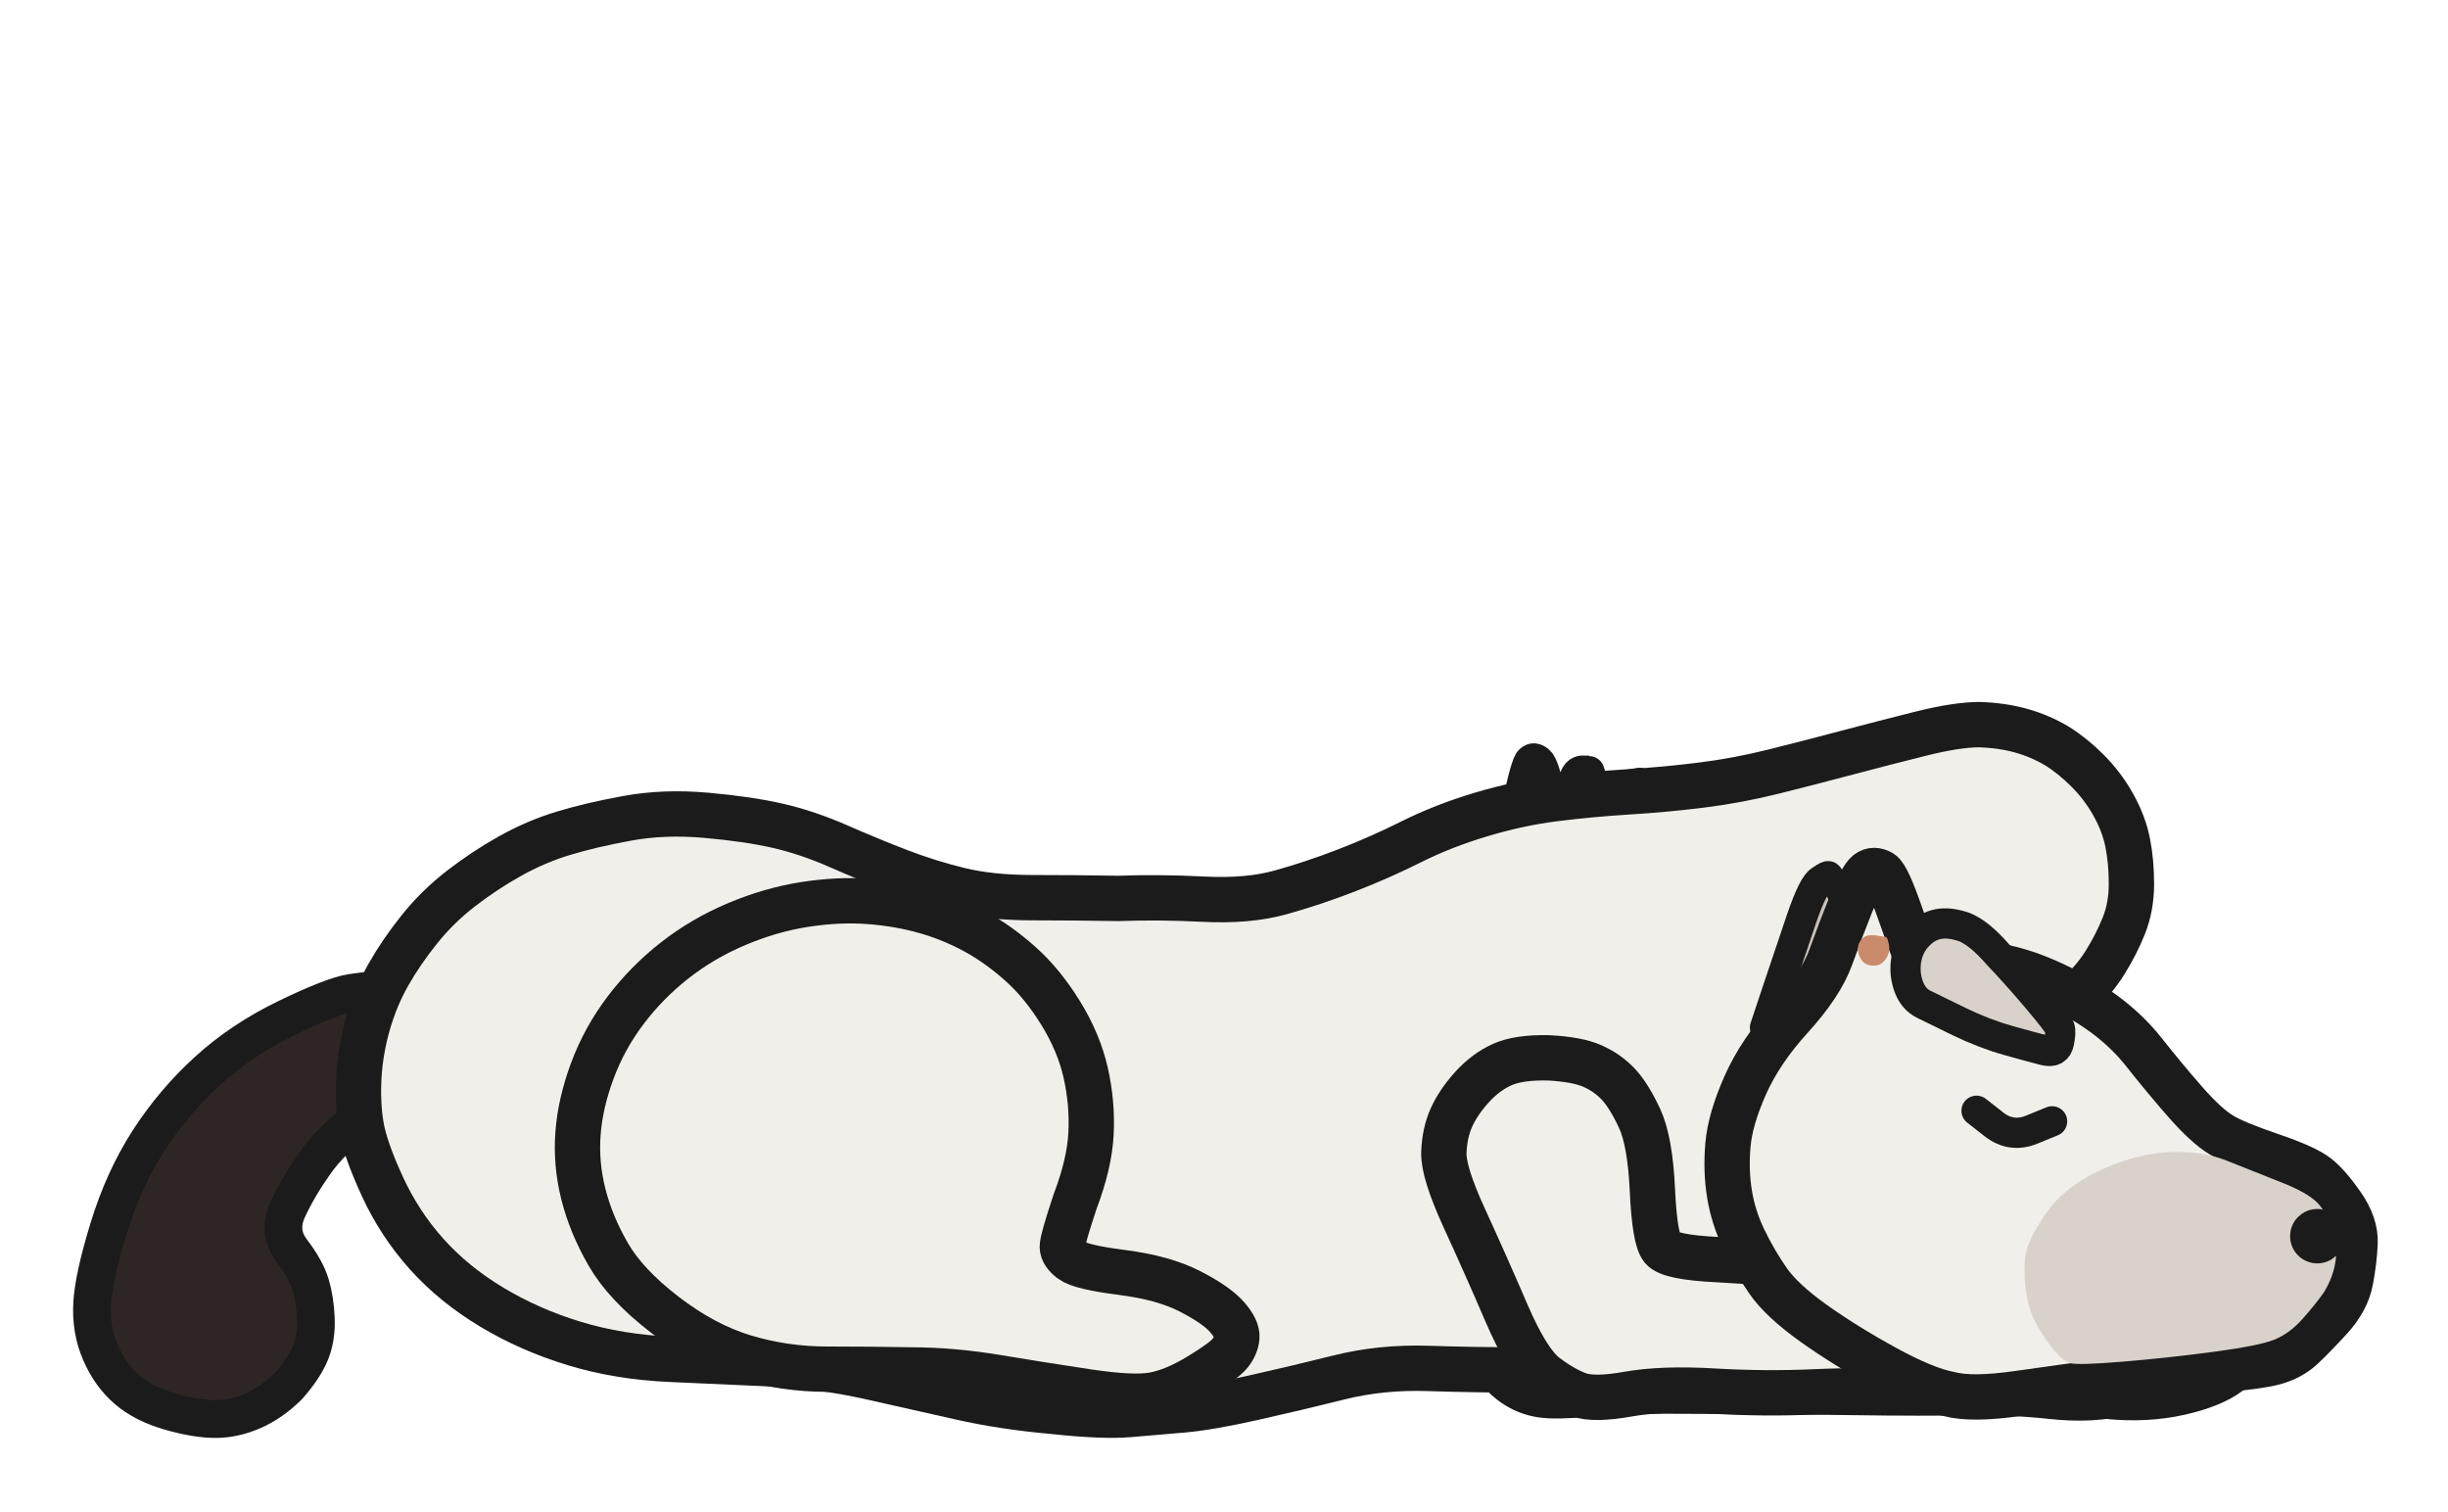
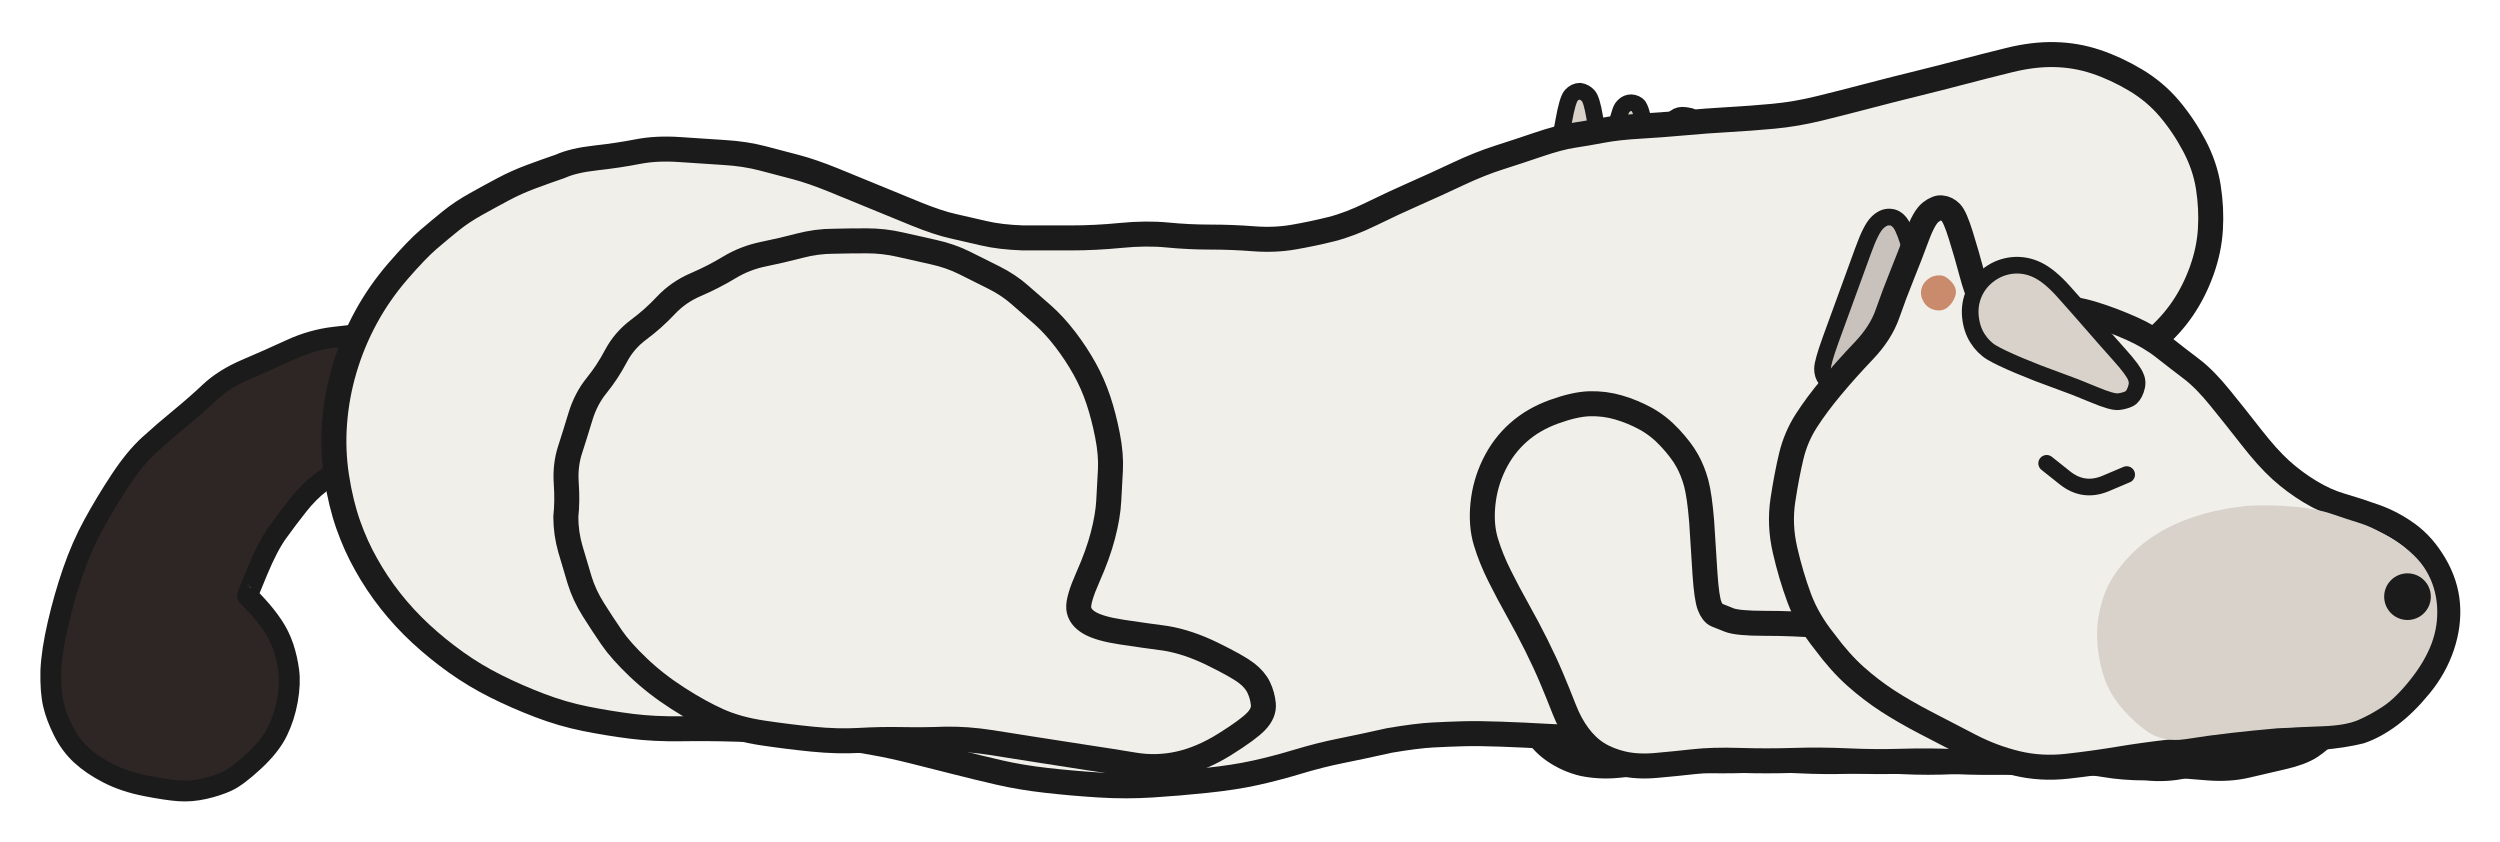
- <svg xmlns="http://www.w3.org/2000/svg" viewBox="0 0 324 200.0" width="324" height="200.0">
+ <svg xmlns="http://www.w3.org/2000/svg" viewBox="0 0 600 202" width="600" height="202">
  <g stroke="#1B1B1B" stroke-linecap="round" stroke-linejoin="round">
-     <path d="M203.5 139.7Q201 139.9 199 140.8t-3.7 2.5t-2.8 3.7t-1.3 4t1 8.2t2.7 12.6t2.6 8.2t2.8 3.1t3.7 1.5t6-.1t10.5-.4t13 .1q6.5 0 13 .1t13 0t12 .5t9.5-.5t6.3-2.6t2.5-3.2t-.8-2.8t-6.5-3.8t-11.4-2.8t-11.8-.6t-11.8-.6t-11.8-.6q-5.9-.3 -11.8-.6t-6.5-1.5t.1-7.2t-.1-9t-2.3-4.5t-3.2-2.8t-3.9-1.7t-4.5-.3Z" fill="#C9C2BC" stroke-width="6" />
-     <path d="M122 119.2Q118 119 113.5 119.8t-9 2.8t-8 4.7t-6.4 6.8t-4.3 7.9t-1.6 8.5t1.1 9t3.7 8t7.2 7.1t10.3 5.2t11.3 1.4t11.4 0q5.8-.1 10.5 .6t9.3 1.3t9.3 1.4t7.7-.1t6-2.6t3.6-3.8t.1-3.1t-2.2-2.2t-4.5-2.4t-6.8-1.8t-7.5-1.1t-5-1.5q-1.2-.9 -1.2-.9t1.7-6t1.8-10t-1.2-8.5t-3.8-8t-5.2-5.8t-5.8-3.8t-6.5-2.5t-7.5-1.2Z" fill="#C9C2BC" stroke-width="6" />
-     <path d="M54 130.7Q49 131 46.5 131.4t-8.5 3.3t-10.5 7t-7.8 9.2t-5.3 11.6t-2.2 10t1.1 6.5t3.5 4.9t5.7 2.9t6 1t5-1.1t4.7-3.3q2.1-2.4 2.9-4.4t.7-4.5t-.7-4.5t-2.5-4.5t-.5-5.5t3.6-6.1t5.8-5.7t8.4-4.9t6-4.3t.7-4t-2-3.3t-6.6-1Z" fill="#2E2624" stroke-width="5" />
-     <path d="M202.5 100.6Q202 100.9 200.8 106.5t-4.5 7.3t-4.8 4t-1.5 5.2t1.5 5.5t4.1 3.6t8.2 2.3t11.4 2.3t11.6 2.3t11.4 2.2t7.8 .9t4-1.7q2-1.5 2.9-3.4t.8-4t-1.4-4.2t-4.1-4t-4-8.5t-1.7-7t-.5-.3t-.8 .5t-1.5 3.9t-.7 3.4t-.5-.3t-1-3.9q-.6-3.6 -1.5-4.3t-1-.7t-1.5 4.1t-1.5 4t-1-4.6t-1.5-4.8t-1.2 .3t-1.5 4t-.8 3.5t-1.5-4.7t-1.5-4.7t-1 .7q-1 .6 -1.5 3.4t-1 3.3t-.5 .5t-1-4.5t-1-4.5t-1.1 .2t-1.1 .2t-.9 3.7t-.9 3.7t-1.3-4.7t-1.4-4.7t-.6 0q-.7-.1 -1.1 .5t-1 3.5t-1.1 3.3t-.5 .2t-.8-4.2t-1.5-4.6t-1.2-.1Z" fill="#D8D2CA" stroke-width="4" />
-     <path d="M262 95.9Q259 95.9 254.2 97.1t-9.7 2.5t-9.7 2.5t-9.6 1.8t-9.7 .9t-9.7 .9t-9.8 2.1t-9.2 3.6t-8.6 3.8t-8.7 2.9t-10.2 .9t-11.3-.1q-5.7-.1 -11.3-.1t-9.7-1t-8-2.5t-8-3.3t-8-2.7t-9.5-1.4t-10.5 .4t-8.5 2t-7 3t-6.5 4.3t-5.5 5.4t-4.1 6q-1.7 3 -2.7 6.5t-1.2 7t.3 6.5t2.8 8t5.9 9t8.6 7t10.9 4.8t12.8 2.1t13.4 .6t12.8 1.7t12 2.7t12.5 1.9q6.5 .7 10 .4t7-.6t9.3-1.6t11.4-2.7t11.8-1.2t12 .2t11-.6t10-2.7t9.6-5.5t7.1-6.5t4.2-6.8t3.8-7.4q1.8-3.8 3.8-6.3t4.2-4t6.3-3.2t8-3.3t6-3.4t3.6-4.2t2.5-4.9t1-5.5t-.5-5.5t-1.9-5t-3.4-4.5t-4.1-3.3q-2.2-1.3 -4.7-2t-5.5-.8Z" fill="#F1EFEA" stroke-width="6" />
-     <path d="M115 119.3Q111 119 106.5 119.7t-9 2.6t-8.2 4.8t-6.5 6.6t-4.4 8t-1.9 8.3t.7 8t3.3 8t7.5 8t10.5 5.6t11 1.6t11 .1q5.5 0 11.5 1t12 1.9t8.7 .4t6-2.5t4.1-3t.9-2.1t-1.3-2.7t-4.9-3.4t-9-2.5t-6.7-1.6t-1.2-1.8t1.7-6q1.9-5 2.1-9t-.7-8t-3.3-7.9t-5.3-6.5t-6-4.3t-6.6-2.7t-7.5-1.3Z" fill="#F1EFEA" stroke-width="6" />
-     <path d="M205 140Q201 139.9 198.8 140.9t-4 3t-2.7 4t-1 4.6t2.7 8.7t5.6 12.6t5.2 8.3t4.4 2.5t6.5-.1t11.3-.4t13.4 .1t13.6 .1q6.7 0 13.4 0t11.8 .5t9.5-.5t6.6-2.7t2.2-3.1t-.5-2.6t-6.8-3.8t-12.3-3.1t-12.6-.6t-12.6-.5t-12.6-.6t-12.6-.6q-6.3-.3 -7.3-1.5t-1.3-7.7t-1.7-9.5t-2.8-4.5t-3.4-2.4t-5.8-1.1Z" fill="#F1EFEA" stroke-width="6" />
-     <path d="M241 116.5Q240 117 238.4 121.7t-3.2 9.5t-1.6 4.8t.7 .6t6.7 .8t6.6-.1t.9-1.3t-.9-5.2t-2.4-8.6t-2.2-5.2t-1-1t-1 .5Z" fill="#C9C2BC" stroke-width="4" />
-     <path d="M249 115.5Q248 114.9 247.2 115.5t-2.2 4.1t-2.7 7.1t-5.3 8t-6 8.9t-2.3 7.9t.2 6.5t1.9 6t3.2 5.5t6 5.6t9.5 5.9t8.5 3.5q3 .8 9.2-.1t12.6-1.7t12.7-1.3t8.5-1.1t3.7-2t3.7-3.8t2.7-5t.6-5t-1.7-5t-3.3-3.8t-6.2-2.8t-6.5-2.7q-2-1.2 -4.8-4.4t-5.4-6.5t-6.3-5.8t-8-4.2t-10-2.1t-6-.9t-2-5.4t-2.5-5.4Z" fill="#F1EFEA" stroke-width="6" />
-     <path d="M248.3 123.8Q247 123.6 246.4 124.3t-.5 1.5t.6 1.4t1.5 .6t1.6-.9t.4-1.9t-.4-1t-1.3-.2Z" fill="#C98B6B" stroke="none" data-noink="1" />
-     <path d="M286.5 152.5Q282 152.9 277.5 155.1t-6.8 5.6t-2.6 5.3t0 4.5t1.3 4.5t2.3 3.5t2.3 1.9t7-.2t12-1.3t8-1.6t3.7-2.7t2.9-3.6q1.2-2 1.5-4t-.3-4t-1.8-3.5t-5-3t-7.3-2.9t-8.2-1.1Z" fill="#D8D2CA" stroke="none" data-noink="1" />
-     <path d="M261.6 147L263.9 148.8Q266.2 150.6 268.9 149.5L271.6 148.4" fill="none" stroke-width="4" />
-     <circle cx="306.7" cy="163.6" r="2.1" fill="#1B1B1B" stroke-width="3" />
-     <path d="M260 122.7Q258 122 256.5 122.3t-2.7 1.6t-1.5 3.1t.3 3.5t2 2.4t4.7 2.3t6.5 2.5t4.8 1.3t1.9-1t.1-2t-3-3.9t-5.1-5.7q-2.5-2.9 -4.5-3.7Z" fill="#D8D2CA" stroke-width="4" />
+     <path d="M382 97Q378 97 373.5 98.5t-8.2 4.5t-6 7t-3.1 8.5t-.5 7.5t2.1 9.5t3.7 13t2.4 10.5t1.4 8.1t2.7 7.5t5 5.6t7 3.1q4 .8 8.2 .4t8.6-.9t10.4-.3t12.4 0t12.3 .1t12.4 .1t12.4 .1t12.4 0t12.3 .1t12.4 .1t11.2 .5t10 .8q5 .5 9.2-.5t8.6-2t6.7-2.4t4.2-3.4t1.8-4.5t-1.7-5t-5.8-4.4t-8-4t-7-3t-9.2-1.2t-12.5-.6t-12.4-.6q-6.2-.3 -12.5-.6t-12.4-.6t-12.4-.6t-12.5-.6t-12.4-.6t-12.5-.6t-7.2-1.1t-1.4-1.9t.3-6.6t1.6-11t.3-9t-1.8-6.5q-1.2-3 -3.6-6t-5.9-5.5t-7-3.4t-7.5-1.1Z" fill="#C9C2BC" stroke-width="6" />
+     <path d="M214.8 57.8Q211 57.9 206.5 59t-9 2.2t-8.5 3.2t-8 4.3t-7.2 5.1t-6.6 6t-5.5 6.5t-4.5 7.1t-3.7 7.6t-2.3 8t-.8 8t0 8q.1 4 1 8t2.7 8t4 7.2t4.7 6.6t7.3 7.4t9.4 6.9t9 4.4t10.5 2.6t12 1.3t11.2 .1t10.3-.3t10.3-.2q5.2-.2 10.4 .4t10.3 1.3t10.3 1.3t11 1.6t11.4 1.9t11.3-.4t8.5-3.2t6-3.6t4.3-4.1t1.1-4.2t-1.7-4t-4.6-4q-3.1-2.1 -8.6-4.4t-11.9-3.1t-12.9-1.7t-8.3-1.3t-3.3-1.5t-1.8-3t2-8t3.4-10.5t1.1-8.3t.1-7.4t-.9-8.3t-2.6-8.5q-1.6-4 -3.7-7.5t-5-7t-5.8-5.7t-5.7-4.6t-6.2-3.7t-6.7-3.1t-7.1-2.3t-7.4-1.6t-7.6-.7t-7.4 0Z" fill="#C9C2BC" stroke-width="6" />
+     <path d="M100 79.4Q97 78.9 91.5 79.6t-11 1.3t-10.7 3t-10.6 4.7t-8.8 5.5t-7.3 6.4t-7.3 6.3t-6.9 8.4t-6.4 10.6t-5 11.4t-3.6 12.6t-1.7 11.2q-.1 5 .6 8t2.4 6.4t4.3 5.8t6.5 4.4t9 3t8 1.2t6-.5t5.5-1.8t6.4-4.8t5.7-7.2t2.4-7.5t.3-7q-.4-3 -1.3-5.7t-2.5-5.1t-3.8-4.8t-2.3-2.4t2.4-6t4.8-9.2t4.9-6.5t5.5-5.5t6-4.5t7.8-4.5t9.4-4.3t6.3-3.7q1.5-1.5 2.3-3.2t.9-4.6t-1.2-5.5t-3.4-4.1t-5.1-2Z" fill="#2E2624" stroke-width="5" />
+     <path d="M379.2 21.9Q378 21.9 377.1 22.9t-1.8 6.1t-2 10t-7.1 8.2t-8.2 5.4t-3.2 4.8t-1.6 5.6t.2 6t1.8 5.5t3.2 4.5t5.8 3.8t10.2 3.2q6.3 1.2 12.7 2.5t12.7 2.5t12.7 2.5t12.7 2.6t12.7 2.5t12.7 2.5t10.9 .6t7.8-3.2t5.2-6.5t1.5-8t-2.6-7.8t-6.9-6.4q-4.5-2.5 -5.6-3.6t-2-7.2t-1.8-12t-1.5-7.1t-1.6-1.3t-2.2 .6t-2 5.5t-1.8 7t-1 2.4t-.6-1.6t-1.6-8t-1.9-7.6q-.9-1.1 -1.9-1.2t-1.8 .7t-1.6 4.2t-1.7 7.1t-.9 3.5t-.5-.3t-1-2.3t-1.3-7.8t-1.5-6.7t-1.7-1.1t-2 .6t-2 6.1q-1 5.3 -1.5 6.8t-1 1.7t-.5 .1t-.8-4.1t-1.5-8.1t-1.7-5t-2-.9t-1.8 .9t-1.5 5.1t-1.7 6.9t-1 2.6t-.5-.7q-.5-.7 -1.3-4.8t-1.6-8.1t-.8-4.1t-1.4-.3t-2.3 .5t-1.7 4.2t-1.6 6.9t-.8 3.5t-.5-.2t-1-1.9t-1.5-8.2t-2-7.3q-1-.7 -2-.5t-1.7 1.2t-2 7.3t-1.8 6.6t-.5 .3t-.8-4t-1.5-8.1t-1.5-5t-2-1.1Z" fill="#D8D2CA" stroke-width="4" />
+     <path d="M493 13.1Q488 13 482.3 14.4t-11.4 2.9t-11.4 2.9t-11.4 2.9t-11.4 2.9t-11.1 1.9t-10.7 .8t-10.8 .8t-10.7 .8t-8.9 1t-7 1.2t-8.3 2.2q-4.7 1.6 -9.4 3.1t-10 4t-10.3 4.7t-10.3 4.8t-9.7 3.7t-9 1.9t-9.7 .4t-10.3-.4t-10.3-.5t-11.2 .1t-12 .6t-11.5 0q-5.5-.2 -9.3-1.1t-7.4-1.7t-8.8-2.9t-10-4.1t-10-4.1t-9-3.1t-8-2.1t-9.2-1.4t-10.6-.7t-10.2 .5t-10 1.5t-8.5 2q-3.5 1.2 -7 2.5t-6.7 3t-6.6 3.6t-6 4t-5.4 4.5t-7.3 7.6t-7.7 11.1t-5.1 12.3t-2.4 13t.5 13t2.8 11.5t4.3 9.5q2.5 4.5 5.8 8.7t7.3 7.9t8.5 6.9t9.5 5.7t10.5 4.6t11 3.2t11 1.8t12 .6t13 .1t10.3 .3t7.4 .6t7.8 1q4 .7 8 1.4t9.2 2t10.3 2.6t10.3 2.5t11.4 1.9t12.6 1.1t12.7 0t13-1.1t11.7-1.8t10.3-2.7t10.3-2.6t11.7-2.5q6.5-1.1 10.3-1.3t7.4-.3t9.1 .1t10.7 .5t10.7 .4t10.1-.5t9.4-1.4t9.8-2.4t10-4.1t9.5-5.4t8.5-6.7t6.7-7.1q2.7-3.5 5.3-7t4.9-8t4.4-9t4.3-9t6-9t8.1-7.3t10.3-5t12-4.6t9-4t7-5t6.8-7.5t4.6-9.1q1.8-5 2.1-10t-.5-10.1t-3.4-10t-6-8.9t-8.1-6.8t-9.5-4.4t-10-1.7Z" fill="#F1EFEA" stroke-width="6" />
+     <path d="M200 57.9Q196 57.9 191.8 59t-8.6 2t-8.2 3.2t-8 4.1t-7.2 5t-6.5 5.8t-5.5 6.4t-4.6 7t-3.9 7.5t-2.5 8t-.9 8t-.1 8q0 4 1.1 7.8t2.2 7.4t3.3 7.1t4.4 6.7t6.4 7.2t9.5 7.4t9.8 5.4t10.5 2.9t12 1.5t11.2 .3t10.3-.2t10.3-.1q5.2-.1 11 .8t11.4 1.8t11.6 1.8t11.4 1.8t10.8-.3t11-4.7t7.5-5.5t1.7-4.1t-1.1-4t-3-3.5t-8-4.5t-11.3-3.8q-5.3-.7 -10.6-1.5t-7.7-2.2t-2.6-3.5t2.2-7.5t3.6-10t1.4-8.3t.4-7.4t-.7-8.3t-2.2-8.5t-3.3-7.5t-4.6-7t-5.4-5.9q-2.8-2.4 -5.5-4.8t-6.3-4.2t-7-3.5t-7.5-2.6t-8-1.8t-8-.9t-8 .1Z" fill="#F1EFEA" stroke-width="6" />
+     <path d="M381.5 96.9Q378 97 373 98.8t-8.6 5t-5.8 7.7t-2.7 9.5t.7 9t3.3 8.2t4.4 8.3t4.4 8.3t3.7 8t3 7.4t3.4 6.3t4.5 4.3q2.7 1.7 6.2 2.5t8 .4t9-.9t11-.3t13 0t13 .1t13 .1t13 .1t13 .1t13 0t13 .1t11.5 .5q5 .4 10 .8t9.2-.6t8.6-2t6.7-2.5t3.9-3.4t1.6-4.3t-1.7-5t-5.7-4.4t-7.7-3.9t-6.9-2.9t-9.6-1.3t-13.1-.6q-6.5-.2 -13.1-.5t-13.1-.6t-13.1-.5t-13.1-.6t-13.1-.5t-13.1-.6t-13.1-.5t-8.6-.8t-3-1.2t-1.7-2.2t-1.1-7.6t-.8-12.6q-.5-6.2 -1.3-9.2t-2.2-5.5t-4.1-5.4t-5.8-4.6t-6.5-2.7t-7-.9Z" fill="#F1EFEA" stroke-width="6" />
+     <path d="M453.5 52.1Q452 52 450.5 53.5t-3.4 6.8t-3.9 10.7t-3.9 10.7t-1.9 6.8t.8 2.5t1.8 1.2t6.8 .5t11.4 .3t6.8-.6t1.4-2.1t-1.2-7q-1.6-5.6 -3.2-11.3t-3.2-11.3t-2.7-7.1t-2.6-1.5Z" fill="#C9C2BC" stroke-width="4" />
+     <path d="M466 49.9Q465 49.7 463.4 50.9t-3.3 5.8t-3.6 9.3t-3.5 9.3t-5.7 8.9t-7.7 8.6t-6.1 8.2t-3.6 8.5t-2 10.5t.5 12t3.4 11.5t6.1 10.5q3.7 5 7.4 8.3t7.7 5.9t9.2 5.3t10.6 5.5t11.2 4.2t12.1 .7t12.3-1.7t12.2-1.7t12.3-1.7t12.1-1.1t12-.7t9.5-1.5q3.5-1.2 7.1-3.9t7.2-7.1t5.3-9.5t1.3-10t-3.1-9.5t-6.4-7.3t-7.9-4.2t-8-2.6t-7.6-3.4t-7-5.2t-7.1-7.9t-7.4-9.3q-3.7-4.6 -7-7.1t-6.6-5.1t-7.8-4.6t-9-3.4t-10-1.8t-11-.9t-6.3-1.6t-2-5.6t-2.6-9t-2.4-5.5t-2.2-1.1Z" fill="#F1EFEA" stroke-width="6" />
+     <path d="M465.5 66.1Q464 66 462.7 67t-1.6 2.5t.6 3t2.7 1.9t3.1-.7t1.8-2.8t-1-3.3t-2.8-1.5Z" fill="#C98B6B" stroke="none" data-noink="1" />
+     <path d="M539.5 121.4Q534 121.9 529 123.3t-9 3.5t-7 4.8t-5.3 6t-3.4 7.4t-1 8t1.2 8t3.6 7.5t6.6 6.6t9.8 2.3t11-1.5t11-1.1q5.5-.3 11-.5t8.5-1.5t6-3.3t6.5-6.4t5.1-8.7t1.3-8.9t-2.6-8.5t-7.3-7.1t-8.5-4.3t-7-2.3t-9-1.7t-11-.2Z" fill="#D8D2CA" stroke="none" data-noink="1" />
+     <path d="M491.2 111.2L495.6 114.7Q500 118.2 505.2 116.1L510.4 113.9" fill="none" stroke-width="4" />
+     <circle cx="577.8" cy="143.2" r="4.1" fill="#1B1B1B" stroke-width="3" />
+     <path d="M483 63.7Q480 64 477.5 65.8t-3.7 4.5t-.9 5.7t1.7 5.2t3.4 3.4t6.5 3.1t9 3.5t9 3.5t6 1.7t2.5-.7t1.6-2.2t0-3q-.5-1.5 -3.9-5.3t-6.7-7.6t-6.7-7.6t-6.3-5.2t-6-1.1Z" fill="#D8D2CA" stroke-width="4" />
  </g>
</svg>
